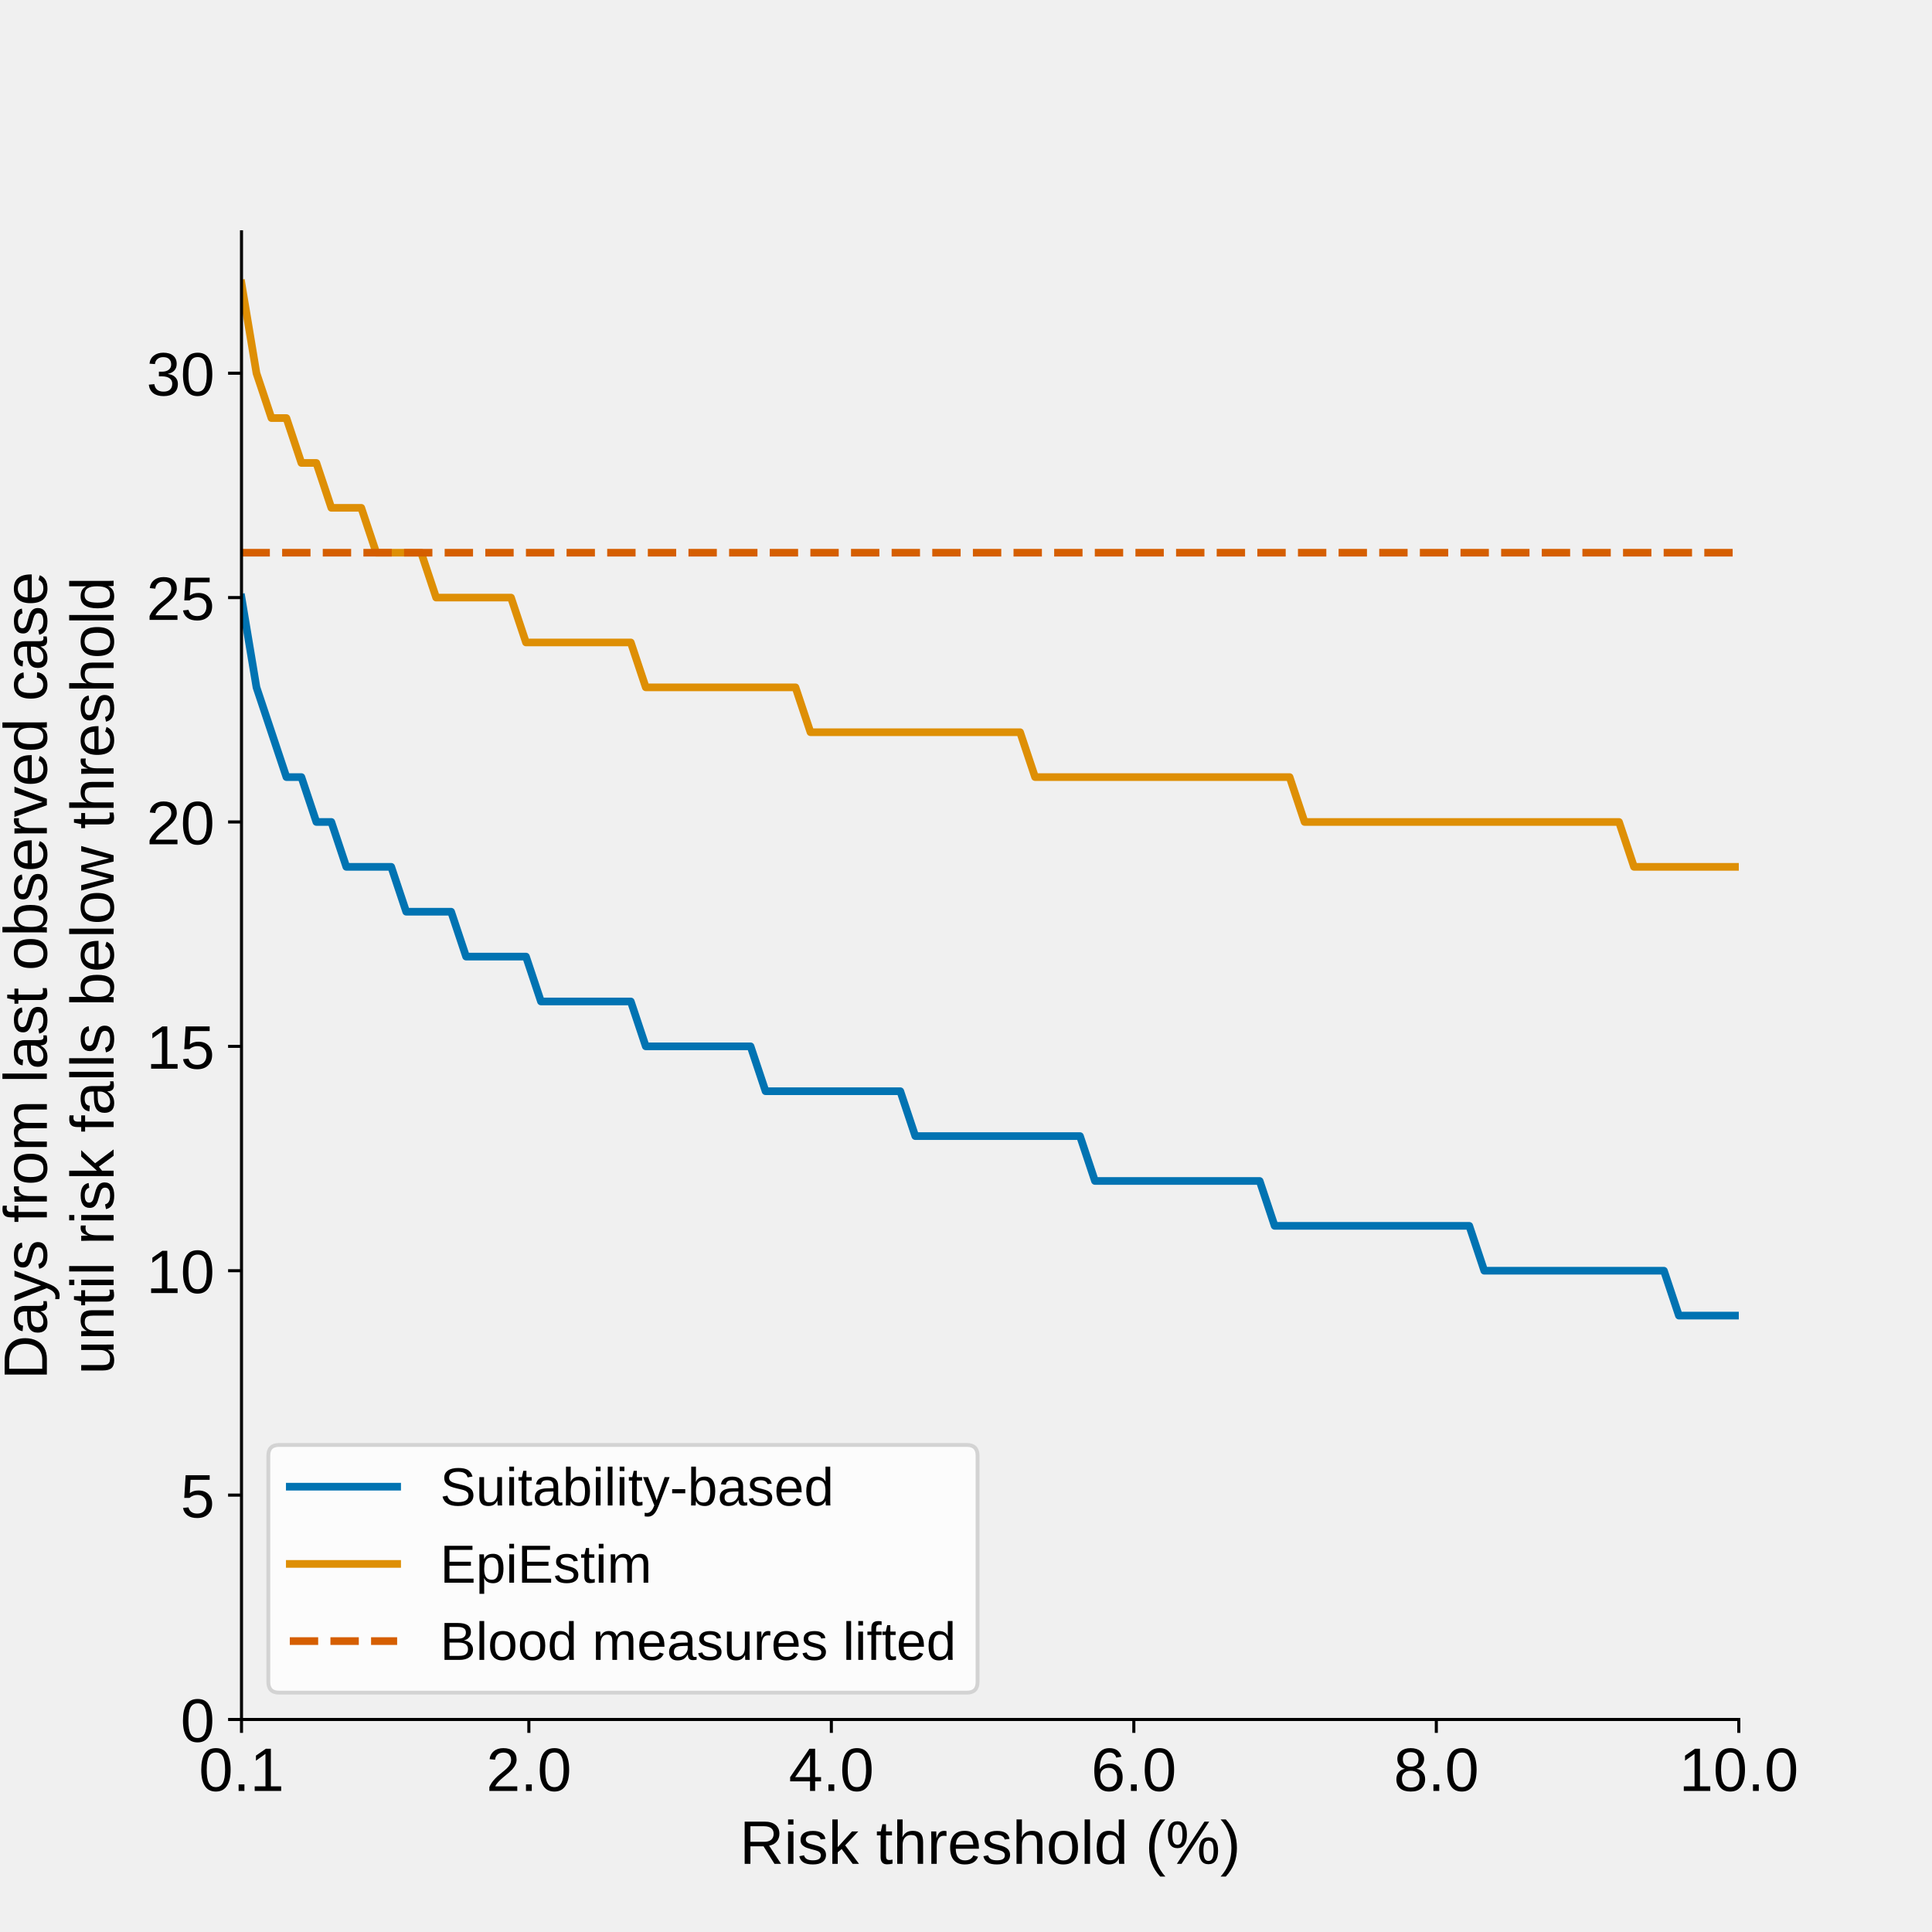
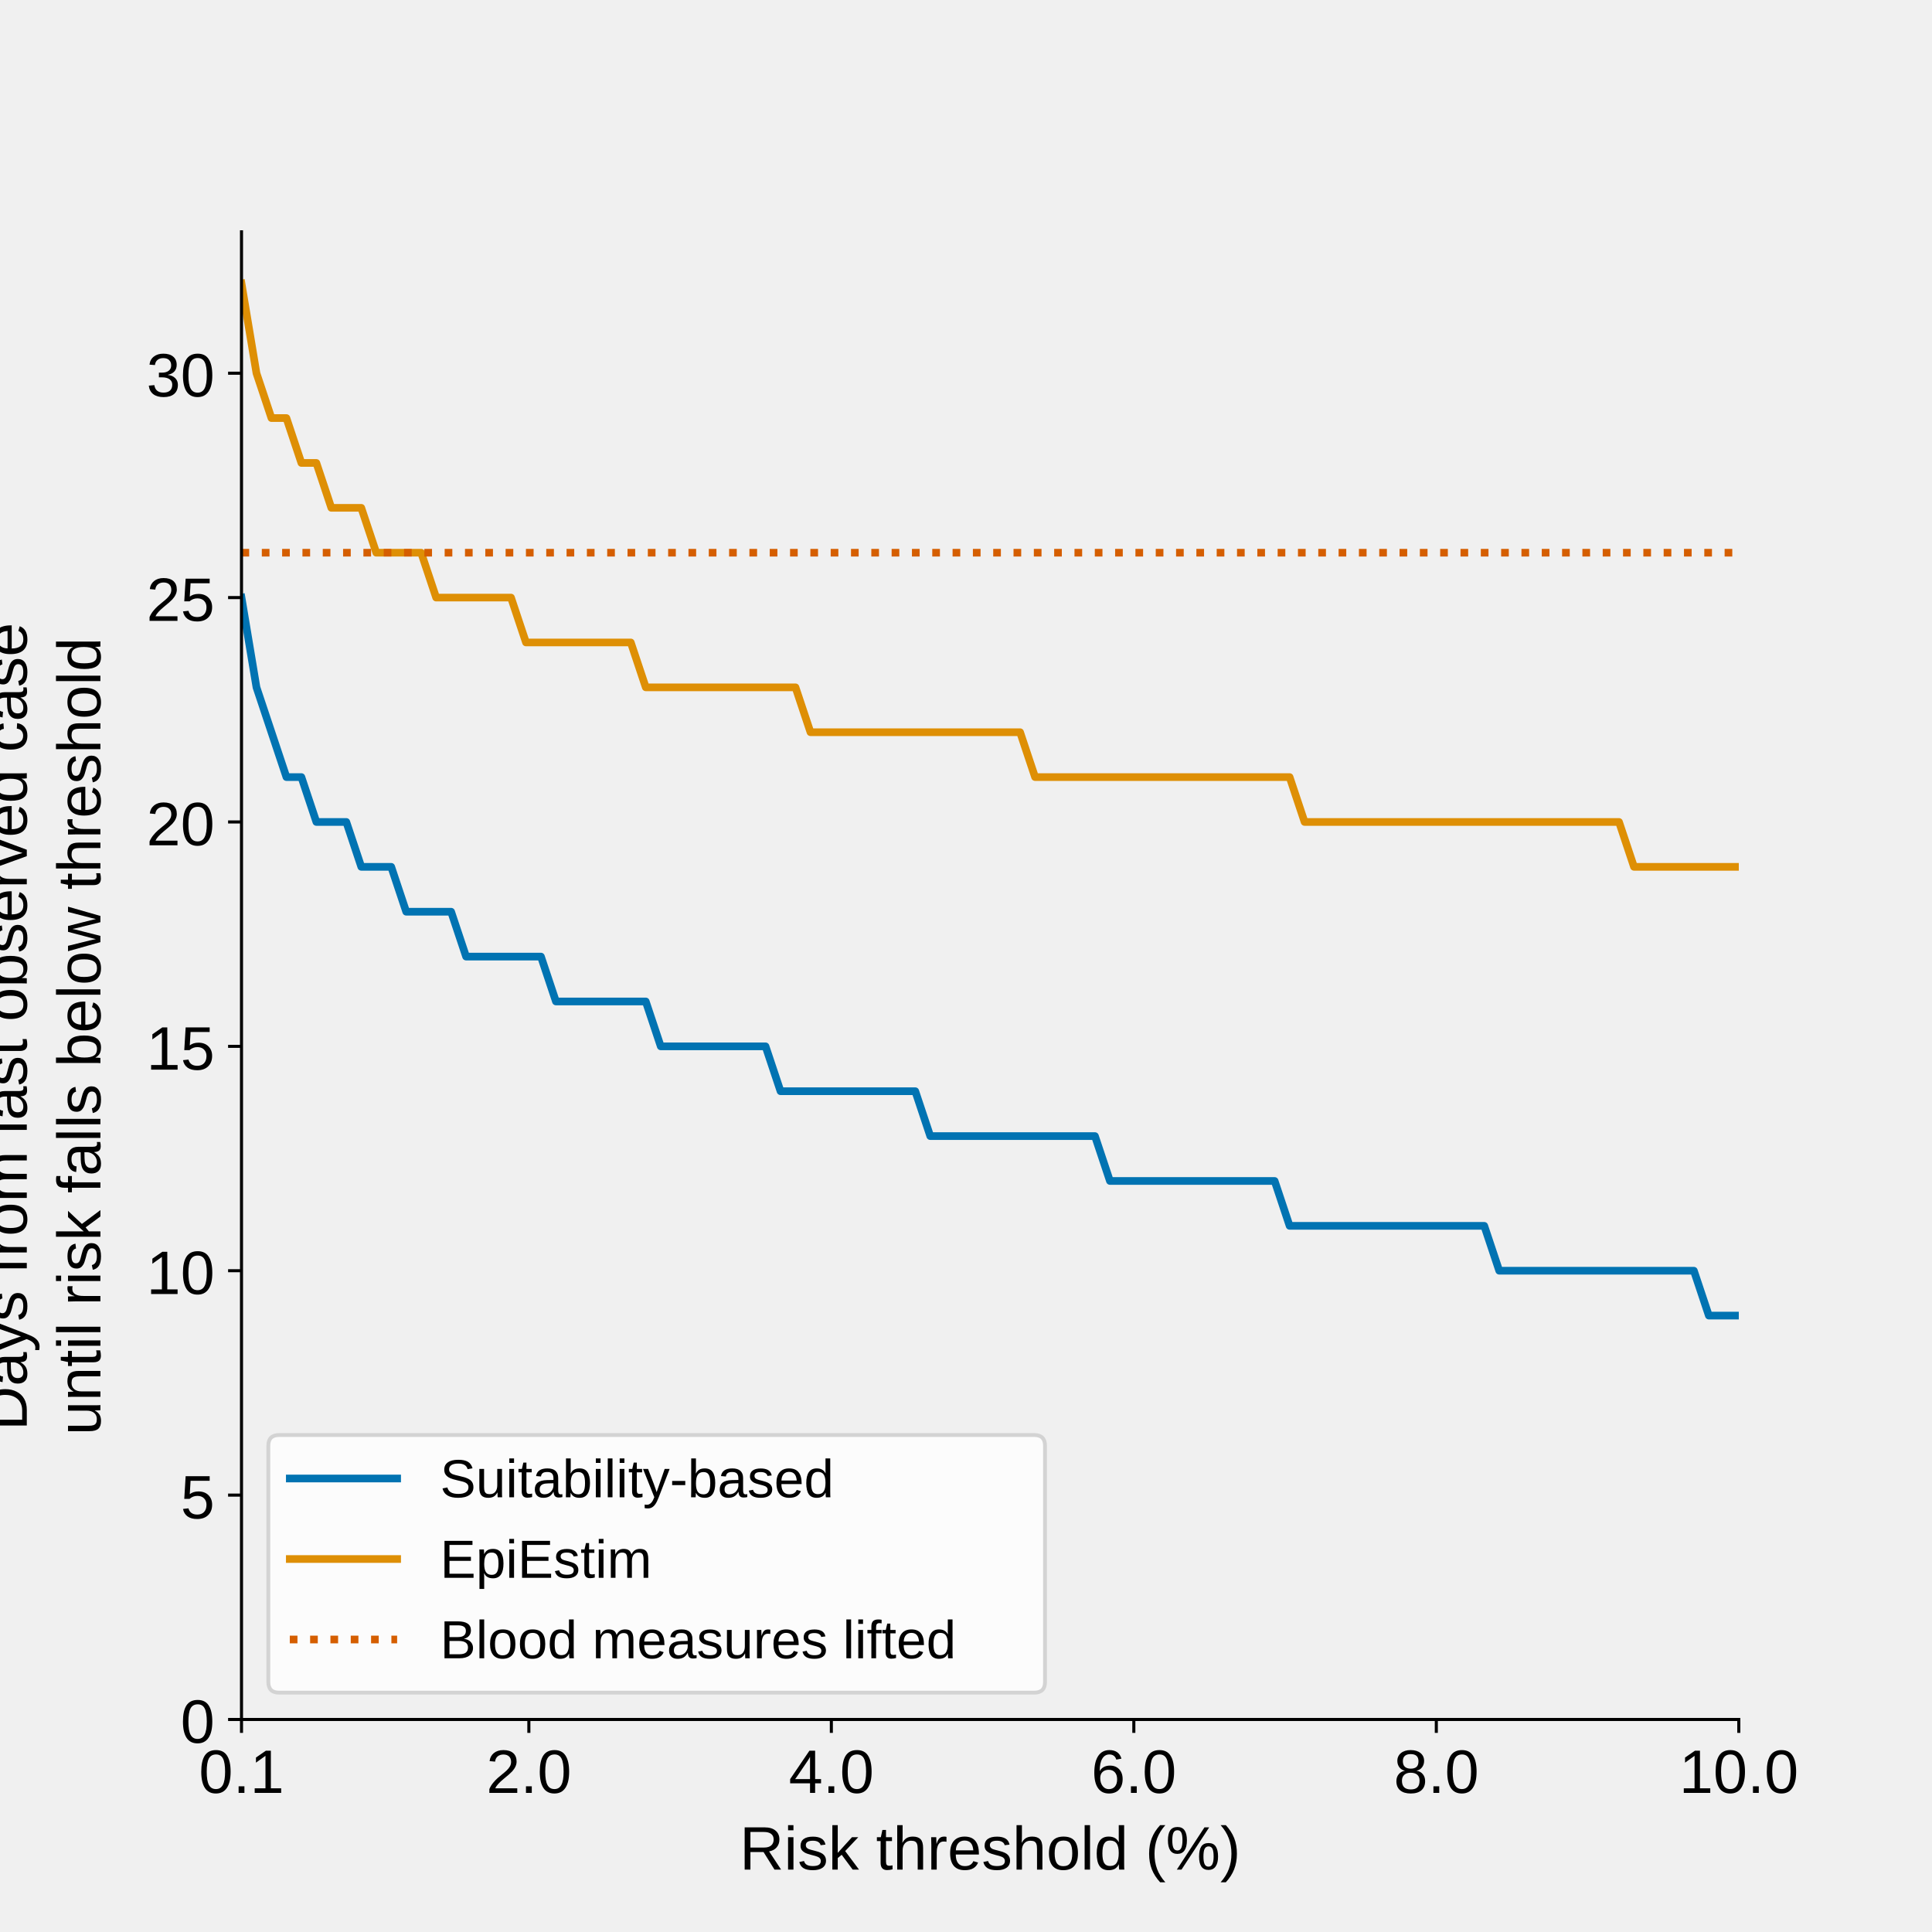
<svg xmlns="http://www.w3.org/2000/svg" xmlns:xlink="http://www.w3.org/1999/xlink" width="504pt" height="504pt" viewBox="0 0 504 504" version="1.1">
  <defs>
    <style type="text/css">*{stroke-linejoin: round; stroke-linecap: butt}</style>
  </defs>
  <g id="figure_1">
    <g id="patch_1">
      <path d="M 0 504  L 504 504  L 504 0  L 0 0  L 0 504  z " style="fill: none" />
    </g>
    <g id="axes_1">
      <g id="patch_2">
        <path d="M 63 448.56  L 453.6 448.56  L 453.6 60.48  L 63 60.48  L 63 448.56  z " style="fill: none" />
      </g>
      <g id="matplotlib.axis_1">
        <g id="xtick_1">
          <g id="line2d_1">
            <defs>
-               <path id="mb3bc19433b" d="M 0 0  L 0 3.5  " style="stroke: #000000; stroke-width: 0.8" />
+               <path id="m0a07f8b91b" d="M 0 0  L 0 3.5  " style="stroke: #000000; stroke-width: 0.8" />
            </defs>
            <g>
-               <use xlink:href="#mb3bc19433b" x="63" y="448.56" style="stroke: #000000; stroke-width: 0.8" />
+               <use xlink:href="#m0a07f8b91b" x="63" y="448.56" style="stroke: #000000; stroke-width: 0.8" />
            </g>
          </g>
          <g id="text_1">
-             <text style="font-size: 16px; font-family: 'Arial', sans-serif; text-anchor: middle" x="63" y="467.208" transform="rotate(-0 63 467.2084)">0.1</text>
+             <text style="font-size: 16px; font-family: 'Arial', sans-serif; text-anchor: middle" x="63" y="467.716" transform="rotate(-0 63 467.7163)">0.1</text>
          </g>
        </g>
        <g id="xtick_2">
          <g id="line2d_2">
            <g>
-               <use xlink:href="#mb3bc19433b" x="137.964" y="448.56" style="stroke: #000000; stroke-width: 0.8" />
+               <use xlink:href="#m0a07f8b91b" x="137.964" y="448.56" style="stroke: #000000; stroke-width: 0.8" />
            </g>
          </g>
          <g id="text_2">
-             <text style="font-size: 16px; font-family: 'Arial', sans-serif; text-anchor: middle" x="137.964" y="467.208" transform="rotate(-0 137.9636 467.2084)">2.0</text>
+             <text style="font-size: 16px; font-family: 'Arial', sans-serif; text-anchor: middle" x="137.964" y="467.716" transform="rotate(-0 137.9636 467.7163)">2.0</text>
          </g>
        </g>
        <g id="xtick_3">
          <g id="line2d_3">
            <g>
-               <use xlink:href="#mb3bc19433b" x="216.873" y="448.56" style="stroke: #000000; stroke-width: 0.8" />
+               <use xlink:href="#m0a07f8b91b" x="216.873" y="448.56" style="stroke: #000000; stroke-width: 0.8" />
            </g>
          </g>
          <g id="text_3">
-             <text style="font-size: 16px; font-family: 'Arial', sans-serif; text-anchor: middle" x="216.873" y="467.208" transform="rotate(-0 216.8727 467.2084)">4.0</text>
+             <text style="font-size: 16px; font-family: 'Arial', sans-serif; text-anchor: middle" x="216.873" y="467.716" transform="rotate(-0 216.8727 467.7163)">4.0</text>
          </g>
        </g>
        <g id="xtick_4">
          <g id="line2d_4">
            <g>
-               <use xlink:href="#mb3bc19433b" x="295.782" y="448.56" style="stroke: #000000; stroke-width: 0.8" />
+               <use xlink:href="#m0a07f8b91b" x="295.782" y="448.56" style="stroke: #000000; stroke-width: 0.8" />
            </g>
          </g>
          <g id="text_4">
-             <text style="font-size: 16px; font-family: 'Arial', sans-serif; text-anchor: middle" x="295.782" y="467.208" transform="rotate(-0 295.7818 467.2084)">6.0</text>
+             <text style="font-size: 16px; font-family: 'Arial', sans-serif; text-anchor: middle" x="295.782" y="467.716" transform="rotate(-0 295.7818 467.7163)">6.0</text>
          </g>
        </g>
        <g id="xtick_5">
          <g id="line2d_5">
            <g>
-               <use xlink:href="#mb3bc19433b" x="374.691" y="448.56" style="stroke: #000000; stroke-width: 0.8" />
+               <use xlink:href="#m0a07f8b91b" x="374.691" y="448.56" style="stroke: #000000; stroke-width: 0.8" />
            </g>
          </g>
          <g id="text_5">
-             <text style="font-size: 16px; font-family: 'Arial', sans-serif; text-anchor: middle" x="374.691" y="467.208" transform="rotate(-0 374.6909 467.2084)">8.0</text>
+             <text style="font-size: 16px; font-family: 'Arial', sans-serif; text-anchor: middle" x="374.691" y="467.716" transform="rotate(-0 374.6909 467.7163)">8.0</text>
          </g>
        </g>
        <g id="xtick_6">
          <g id="line2d_6">
            <g>
-               <use xlink:href="#mb3bc19433b" x="453.6" y="448.56" style="stroke: #000000; stroke-width: 0.8" />
+               <use xlink:href="#m0a07f8b91b" x="453.6" y="448.56" style="stroke: #000000; stroke-width: 0.8" />
            </g>
          </g>
          <g id="text_6">
-             <text style="font-size: 16px; font-family: 'Arial', sans-serif; text-anchor: middle" x="453.6" y="467.208" transform="rotate(-0 453.6 467.2084)">10.0</text>
+             <text style="font-size: 16px; font-family: 'Arial', sans-serif; text-anchor: middle" x="453.6" y="467.716" transform="rotate(-0 453.6 467.7163)">10.0</text>
          </g>
        </g>
        <g id="text_7">
-           <text style="font-size: 16px; font-family: 'Arial', sans-serif; text-anchor: middle" x="258.3" y="486.224" transform="rotate(-0 258.3 486.2241)">Risk threshold (%)</text>
+           <text style="font-size: 16px; font-family: 'Arial', sans-serif; text-anchor: middle" x="258.3" y="487.717" transform="rotate(-0 258.3 487.7175)">Risk threshold (%)</text>
        </g>
      </g>
      <g id="matplotlib.axis_2">
        <g id="ytick_1">
          <g id="line2d_7">
            <defs>
-               <path id="maa91de1720" d="M 0 0  L -3.5 0  " style="stroke: #000000; stroke-width: 0.8" />
+               <path id="me2a46f8db6" d="M 0 0  L -3.5 0  " style="stroke: #000000; stroke-width: 0.8" />
            </defs>
            <g>
-               <use xlink:href="#maa91de1720" x="63" y="448.56" style="stroke: #000000; stroke-width: 0.8" />
+               <use xlink:href="#me2a46f8db6" x="63" y="448.56" style="stroke: #000000; stroke-width: 0.8" />
            </g>
          </g>
          <g id="text_8">
-             <text style="font-size: 16px; font-family: 'Arial', sans-serif; text-anchor: end" x="56" y="454.384" transform="rotate(-0 56 454.3842)">0</text>
+             <text style="font-size: 16px; font-family: 'Arial', sans-serif; text-anchor: end" x="56" y="454.638" transform="rotate(-0 56 454.6381)">0</text>
          </g>
        </g>
        <g id="ytick_2">
          <g id="line2d_8">
            <g>
-               <use xlink:href="#maa91de1720" x="63" y="390.026" style="stroke: #000000; stroke-width: 0.8" />
+               <use xlink:href="#me2a46f8db6" x="63" y="390.026" style="stroke: #000000; stroke-width: 0.8" />
            </g>
          </g>
          <g id="text_9">
-             <text style="font-size: 16px; font-family: 'Arial', sans-serif; text-anchor: end" x="56" y="395.85" transform="rotate(-0 56 395.8503)">5</text>
+             <text style="font-size: 16px; font-family: 'Arial', sans-serif; text-anchor: end" x="56" y="396.104" transform="rotate(-0 56 396.1042)">5</text>
          </g>
        </g>
        <g id="ytick_3">
          <g id="line2d_9">
            <g>
-               <use xlink:href="#maa91de1720" x="63" y="331.492" style="stroke: #000000; stroke-width: 0.8" />
+               <use xlink:href="#me2a46f8db6" x="63" y="331.492" style="stroke: #000000; stroke-width: 0.8" />
            </g>
          </g>
          <g id="text_10">
-             <text style="font-size: 16px; font-family: 'Arial', sans-serif; text-anchor: end" x="56" y="337.316" transform="rotate(-0 56 337.3163)">10</text>
+             <text style="font-size: 16px; font-family: 'Arial', sans-serif; text-anchor: end" x="56" y="337.57" transform="rotate(-0 56 337.5703)">10</text>
          </g>
        </g>
        <g id="ytick_4">
          <g id="line2d_10">
            <g>
-               <use xlink:href="#maa91de1720" x="63" y="272.958" style="stroke: #000000; stroke-width: 0.8" />
+               <use xlink:href="#me2a46f8db6" x="63" y="272.958" style="stroke: #000000; stroke-width: 0.8" />
            </g>
          </g>
          <g id="text_11">
-             <text style="font-size: 16px; font-family: 'Arial', sans-serif; text-anchor: end" x="56" y="278.782" transform="rotate(-0 56 278.7824)">15</text>
+             <text style="font-size: 16px; font-family: 'Arial', sans-serif; text-anchor: end" x="56" y="279.036" transform="rotate(-0 56 279.0363)">15</text>
          </g>
        </g>
        <g id="ytick_5">
          <g id="line2d_11">
            <g>
-               <use xlink:href="#maa91de1720" x="63" y="214.424" style="stroke: #000000; stroke-width: 0.8" />
+               <use xlink:href="#me2a46f8db6" x="63" y="214.424" style="stroke: #000000; stroke-width: 0.8" />
            </g>
          </g>
          <g id="text_12">
-             <text style="font-size: 16px; font-family: 'Arial', sans-serif; text-anchor: end" x="56" y="220.248" transform="rotate(-0 56 220.2485)">20</text>
+             <text style="font-size: 16px; font-family: 'Arial', sans-serif; text-anchor: end" x="56" y="220.502" transform="rotate(-0 56 220.5024)">20</text>
          </g>
        </g>
        <g id="ytick_6">
          <g id="line2d_12">
            <g>
-               <use xlink:href="#maa91de1720" x="63" y="155.89" style="stroke: #000000; stroke-width: 0.8" />
+               <use xlink:href="#me2a46f8db6" x="63" y="155.89" style="stroke: #000000; stroke-width: 0.8" />
            </g>
          </g>
          <g id="text_13">
-             <text style="font-size: 16px; font-family: 'Arial', sans-serif; text-anchor: end" x="56" y="161.715" transform="rotate(-0 56 161.7145)">25</text>
+             <text style="font-size: 16px; font-family: 'Arial', sans-serif; text-anchor: end" x="56" y="161.968" transform="rotate(-0 56 161.9684)">25</text>
          </g>
        </g>
        <g id="ytick_7">
          <g id="line2d_13">
            <g>
-               <use xlink:href="#maa91de1720" x="63" y="97.356" style="stroke: #000000; stroke-width: 0.8" />
+               <use xlink:href="#me2a46f8db6" x="63" y="97.356" style="stroke: #000000; stroke-width: 0.8" />
            </g>
          </g>
          <g id="text_14">
-             <text style="font-size: 16px; font-family: 'Arial', sans-serif; text-anchor: end" x="56" y="103.181" transform="rotate(-0 56 103.1806)">30</text>
+             <text style="font-size: 16px; font-family: 'Arial', sans-serif; text-anchor: end" x="56" y="103.435" transform="rotate(-0 56 103.4345)">30</text>
          </g>
        </g>
        <g id="text_15">
-           <text style="font-size: 16px; font-family: 'Arial', sans-serif" transform="translate(12.22422 359.8888) rotate(-90)">Days from last observed case</text>
-           <text style="font-size: 16px; font-family: 'Arial', sans-serif" transform="translate(29.63859 358.5612) rotate(-90)">until risk falls below threshold</text>
+           <text style="font-size: 16px; font-family: 'Arial', sans-serif" transform="translate(6.990312 373.18) rotate(-90)">Days from last observed case</text>
+           <text style="font-size: 16px; font-family: 'Arial', sans-serif" transform="translate(26.19469 374.39) rotate(-90)">until risk falls below threshold</text>
        </g>
      </g>
      <g id="line2d_14">
-         <path d="M 63 155.89  L 66.906 179.304  L 70.812 191.011  L 74.718 202.717  L 78.624 202.717  L 82.53 214.424  L 86.436 214.424  L 90.342 226.131  L 94.248 226.131  L 98.154 226.131  L 102.06 226.131  L 105.966 237.838  L 109.872 237.838  L 113.778 237.838  L 117.684 237.838  L 121.59 249.545  L 125.496 249.545  L 129.402 249.545  L 133.308 249.545  L 137.214 249.545  L 141.12 261.251  L 145.026 261.251  L 148.932 261.251  L 152.838 261.251  L 156.744 261.251  L 160.65 261.251  L 164.556 261.251  L 168.462 272.958  L 172.368 272.958  L 176.274 272.958  L 180.18 272.958  L 184.086 272.958  L 187.992 272.958  L 191.898 272.958  L 195.804 272.958  L 199.71 284.665  L 203.616 284.665  L 207.522 284.665  L 211.428 284.665  L 215.334 284.665  L 219.24 284.665  L 223.146 284.665  L 227.052 284.665  L 230.958 284.665  L 234.864 284.665  L 238.77 296.372  L 242.676 296.372  L 246.582 296.372  L 250.488 296.372  L 254.394 296.372  L 258.3 296.372  L 262.206 296.372  L 266.112 296.372  L 270.018 296.372  L 273.924 296.372  L 277.83 296.372  L 281.736 296.372  L 285.642 308.079  L 289.548 308.079  L 293.454 308.079  L 297.36 308.079  L 301.266 308.079  L 305.172 308.079  L 309.078 308.079  L 312.984 308.079  L 316.89 308.079  L 320.796 308.079  L 324.702 308.079  L 328.608 308.079  L 332.514 319.785  L 336.42 319.785  L 340.326 319.785  L 344.232 319.785  L 348.138 319.785  L 352.044 319.785  L 355.95 319.785  L 359.856 319.785  L 363.762 319.785  L 367.668 319.785  L 371.574 319.785  L 375.48 319.785  L 379.386 319.785  L 383.292 319.785  L 387.198 331.492  L 391.104 331.492  L 395.01 331.492  L 398.916 331.492  L 402.822 331.492  L 406.728 331.492  L 410.634 331.492  L 414.54 331.492  L 418.446 331.492  L 422.352 331.492  L 426.258 331.492  L 430.164 331.492  L 434.07 331.492  L 437.976 343.199  L 441.882 343.199  L 445.788 343.199  L 449.694 343.199  L 453.6 343.199  " clip-path="url(#p7ddce0d126)" style="fill: none; stroke: #0173b2; stroke-width: 2; stroke-linecap: square" />
+         <path d="M 63 155.89  L 66.906 179.304  L 70.812 191.011  L 74.718 202.717  L 78.624 202.717  L 82.53 214.424  L 86.436 214.424  L 90.342 214.424  L 94.248 226.131  L 98.154 226.131  L 102.06 226.131  L 105.966 237.838  L 109.872 237.838  L 113.778 237.838  L 117.684 237.838  L 121.59 249.545  L 125.496 249.545  L 129.402 249.545  L 133.308 249.545  L 137.214 249.545  L 141.12 249.545  L 145.026 261.251  L 148.932 261.251  L 152.838 261.251  L 156.744 261.251  L 160.65 261.251  L 164.556 261.251  L 168.462 261.251  L 172.368 272.958  L 176.274 272.958  L 180.18 272.958  L 184.086 272.958  L 187.992 272.958  L 191.898 272.958  L 195.804 272.958  L 199.71 272.958  L 203.616 284.665  L 207.522 284.665  L 211.428 284.665  L 215.334 284.665  L 219.24 284.665  L 223.146 284.665  L 227.052 284.665  L 230.958 284.665  L 234.864 284.665  L 238.77 284.665  L 242.676 296.372  L 246.582 296.372  L 250.488 296.372  L 254.394 296.372  L 258.3 296.372  L 262.206 296.372  L 266.112 296.372  L 270.018 296.372  L 273.924 296.372  L 277.83 296.372  L 281.736 296.372  L 285.642 296.372  L 289.548 308.079  L 293.454 308.079  L 297.36 308.079  L 301.266 308.079  L 305.172 308.079  L 309.078 308.079  L 312.984 308.079  L 316.89 308.079  L 320.796 308.079  L 324.702 308.079  L 328.608 308.079  L 332.514 308.079  L 336.42 319.785  L 340.326 319.785  L 344.232 319.785  L 348.138 319.785  L 352.044 319.785  L 355.95 319.785  L 359.856 319.785  L 363.762 319.785  L 367.668 319.785  L 371.574 319.785  L 375.48 319.785  L 379.386 319.785  L 383.292 319.785  L 387.198 319.785  L 391.104 331.492  L 395.01 331.492  L 398.916 331.492  L 402.822 331.492  L 406.728 331.492  L 410.634 331.492  L 414.54 331.492  L 418.446 331.492  L 422.352 331.492  L 426.258 331.492  L 430.164 331.492  L 434.07 331.492  L 437.976 331.492  L 441.882 331.492  L 445.788 343.199  L 449.694 343.199  L 453.6 343.199  " clip-path="url(#pefae4833d6)" style="fill: none; stroke: #0173b2; stroke-width: 2; stroke-linecap: square" />
      </g>
      <g id="line2d_15">
-         <path d="M 63 73.943  L 66.906 97.356  L 70.812 109.063  L 74.718 109.063  L 78.624 120.77  L 82.53 120.77  L 86.436 132.477  L 90.342 132.477  L 94.248 132.477  L 98.154 144.184  L 102.06 144.184  L 105.966 144.184  L 109.872 144.184  L 113.778 155.89  L 117.684 155.89  L 121.59 155.89  L 125.496 155.89  L 129.402 155.89  L 133.308 155.89  L 137.214 167.597  L 141.12 167.597  L 145.026 167.597  L 148.932 167.597  L 152.838 167.597  L 156.744 167.597  L 160.65 167.597  L 164.556 167.597  L 168.462 179.304  L 172.368 179.304  L 176.274 179.304  L 180.18 179.304  L 184.086 179.304  L 187.992 179.304  L 191.898 179.304  L 195.804 179.304  L 199.71 179.304  L 203.616 179.304  L 207.522 179.304  L 211.428 191.011  L 215.334 191.011  L 219.24 191.011  L 223.146 191.011  L 227.052 191.011  L 230.958 191.011  L 234.864 191.011  L 238.77 191.011  L 242.676 191.011  L 246.582 191.011  L 250.488 191.011  L 254.394 191.011  L 258.3 191.011  L 262.206 191.011  L 266.112 191.011  L 270.018 202.717  L 273.924 202.717  L 277.83 202.717  L 281.736 202.717  L 285.642 202.717  L 289.548 202.717  L 293.454 202.717  L 297.36 202.717  L 301.266 202.717  L 305.172 202.717  L 309.078 202.717  L 312.984 202.717  L 316.89 202.717  L 320.796 202.717  L 324.702 202.717  L 328.608 202.717  L 332.514 202.717  L 336.42 202.717  L 340.326 214.424  L 344.232 214.424  L 348.138 214.424  L 352.044 214.424  L 355.95 214.424  L 359.856 214.424  L 363.762 214.424  L 367.668 214.424  L 371.574 214.424  L 375.48 214.424  L 379.386 214.424  L 383.292 214.424  L 387.198 214.424  L 391.104 214.424  L 395.01 214.424  L 398.916 214.424  L 402.822 214.424  L 406.728 214.424  L 410.634 214.424  L 414.54 214.424  L 418.446 214.424  L 422.352 214.424  L 426.258 226.131  L 430.164 226.131  L 434.07 226.131  L 437.976 226.131  L 441.882 226.131  L 445.788 226.131  L 449.694 226.131  L 453.6 226.131  " clip-path="url(#p7ddce0d126)" style="fill: none; stroke: #de8f05; stroke-width: 2; stroke-linecap: square" />
+         <path d="M 63 73.943  L 66.906 97.356  L 70.812 109.063  L 74.718 109.063  L 78.624 120.77  L 82.53 120.77  L 86.436 132.477  L 90.342 132.477  L 94.248 132.477  L 98.154 144.184  L 102.06 144.184  L 105.966 144.184  L 109.872 144.184  L 113.778 155.89  L 117.684 155.89  L 121.59 155.89  L 125.496 155.89  L 129.402 155.89  L 133.308 155.89  L 137.214 167.597  L 141.12 167.597  L 145.026 167.597  L 148.932 167.597  L 152.838 167.597  L 156.744 167.597  L 160.65 167.597  L 164.556 167.597  L 168.462 179.304  L 172.368 179.304  L 176.274 179.304  L 180.18 179.304  L 184.086 179.304  L 187.992 179.304  L 191.898 179.304  L 195.804 179.304  L 199.71 179.304  L 203.616 179.304  L 207.522 179.304  L 211.428 191.011  L 215.334 191.011  L 219.24 191.011  L 223.146 191.011  L 227.052 191.011  L 230.958 191.011  L 234.864 191.011  L 238.77 191.011  L 242.676 191.011  L 246.582 191.011  L 250.488 191.011  L 254.394 191.011  L 258.3 191.011  L 262.206 191.011  L 266.112 191.011  L 270.018 202.717  L 273.924 202.717  L 277.83 202.717  L 281.736 202.717  L 285.642 202.717  L 289.548 202.717  L 293.454 202.717  L 297.36 202.717  L 301.266 202.717  L 305.172 202.717  L 309.078 202.717  L 312.984 202.717  L 316.89 202.717  L 320.796 202.717  L 324.702 202.717  L 328.608 202.717  L 332.514 202.717  L 336.42 202.717  L 340.326 214.424  L 344.232 214.424  L 348.138 214.424  L 352.044 214.424  L 355.95 214.424  L 359.856 214.424  L 363.762 214.424  L 367.668 214.424  L 371.574 214.424  L 375.48 214.424  L 379.386 214.424  L 383.292 214.424  L 387.198 214.424  L 391.104 214.424  L 395.01 214.424  L 398.916 214.424  L 402.822 214.424  L 406.728 214.424  L 410.634 214.424  L 414.54 214.424  L 418.446 214.424  L 422.352 214.424  L 426.258 226.131  L 430.164 226.131  L 434.07 226.131  L 437.976 226.131  L 441.882 226.131  L 445.788 226.131  L 449.694 226.131  L 453.6 226.131  " clip-path="url(#pefae4833d6)" style="fill: none; stroke: #de8f05; stroke-width: 2; stroke-linecap: square" />
      </g>
      <g id="line2d_16">
-         <path d="M 63 144.184  L 453.6 144.184  " clip-path="url(#p7ddce0d126)" style="fill: none; stroke-dasharray: 7.4,3.2; stroke-dashoffset: 0; stroke: #d55e00; stroke-width: 2" />
+         <path d="M 63 144.184  L 453.6 144.184  " clip-path="url(#pefae4833d6)" style="fill: none; stroke-dasharray: 2,3.3; stroke-dashoffset: 0; stroke: #d55e00; stroke-width: 2" />
      </g>
      <g id="patch_3">
        <path d="M 63 448.56  L 63 60.48  " style="fill: none; stroke: #000000; stroke-width: 0.8; stroke-linejoin: miter; stroke-linecap: square" />
      </g>
      <g id="patch_4">
        <path d="M 63 448.56  L 453.6 448.56  " style="fill: none; stroke: #000000; stroke-width: 0.8; stroke-linejoin: miter; stroke-linecap: square" />
      </g>
      <g id="legend_1">
        <g id="patch_5">
-           <path d="M 72.8 441.56  L 252.219 441.56  Q 255.019 441.56 255.019 438.76  L 255.019 379.744  Q 255.019 376.944 252.219 376.944  L 72.8 376.944  Q 70 376.944 70 379.744  L 70 438.76  Q 70 441.56 72.8 441.56  z " style="fill: #ffffff; opacity: 0.8; stroke: #cccccc; stroke-linejoin: miter" />
+           <path d="M 72.8 441.56  L 269.817 441.56  Q 272.617 441.56 272.617 438.76  L 272.617 377.157  Q 272.617 374.357 269.817 374.357  L 72.8 374.357  Q 70 374.357 70 377.157  L 70 438.76  Q 70 441.56 72.8 441.56  z " style="fill: #ffffff; opacity: 0.8; stroke: #cccccc; stroke-linejoin: miter" />
        </g>
        <g id="line2d_17">
-           <path d="M 75.6 387.836  L 89.6 387.836  L 103.6 387.836  " style="fill: none; stroke: #0173b2; stroke-width: 2; stroke-linecap: square" />
+           <path d="M 75.6 385.695  L 89.6 385.695  L 103.6 385.695  " style="fill: none; stroke: #0173b2; stroke-width: 2; stroke-linecap: square" />
        </g>
        <g id="text_16">
-           <text style="font-size: 14px; font-family: 'Arial', sans-serif; text-anchor: start" x="114.8" y="392.736" transform="rotate(-0 114.8 392.7361)">Suitability-based</text>
+           <text style="font-size: 14px; font-family: 'Arial', sans-serif; text-anchor: start" x="114.8" y="390.595" transform="rotate(-0 114.8 390.5945)">Suitability-based</text>
        </g>
        <g id="line2d_18">
-           <path d="M 75.6 407.975  L 89.6 407.975  L 103.6 407.975  " style="fill: none; stroke: #de8f05; stroke-width: 2; stroke-linecap: square" />
+           <path d="M 75.6 406.696  L 89.6 406.696  L 103.6 406.696  " style="fill: none; stroke: #de8f05; stroke-width: 2; stroke-linecap: square" />
        </g>
        <g id="text_17">
-           <text style="font-size: 14px; font-family: 'Arial', sans-serif; text-anchor: start" x="114.8" y="412.875" transform="rotate(-0 114.8 412.875)">EpiEstim</text>
+           <text style="font-size: 14px; font-family: 'Arial', sans-serif; text-anchor: start" x="114.8" y="411.596" transform="rotate(-0 114.8 411.5956)">EpiEstim</text>
        </g>
        <g id="line2d_19">
-           <path d="M 75.6 428.114  L 89.6 428.114  L 103.6 428.114  " style="fill: none; stroke-dasharray: 7.4,3.2; stroke-dashoffset: 0; stroke: #d55e00; stroke-width: 2" />
+           <path d="M 75.6 427.697  L 89.6 427.697  L 103.6 427.697  " style="fill: none; stroke-dasharray: 2,3.3; stroke-dashoffset: 0; stroke: #d55e00; stroke-width: 2" />
        </g>
        <g id="text_18">
-           <text style="font-size: 14px; font-family: 'Arial', sans-serif; text-anchor: start" x="114.8" y="433.014" transform="rotate(-0 114.8 433.0137)">Blood measures lifted</text>
+           <text style="font-size: 14px; font-family: 'Arial', sans-serif; text-anchor: start" x="114.8" y="432.597" transform="rotate(-0 114.8 432.5967)">Blood measures lifted</text>
        </g>
      </g>
    </g>
  </g>
  <defs>
-     <clipPath id="p7ddce0d126">
+     <clipPath id="pefae4833d6">
      <rect x="63" y="60.48" width="390.6" height="388.08" />
    </clipPath>
  </defs>
</svg>
